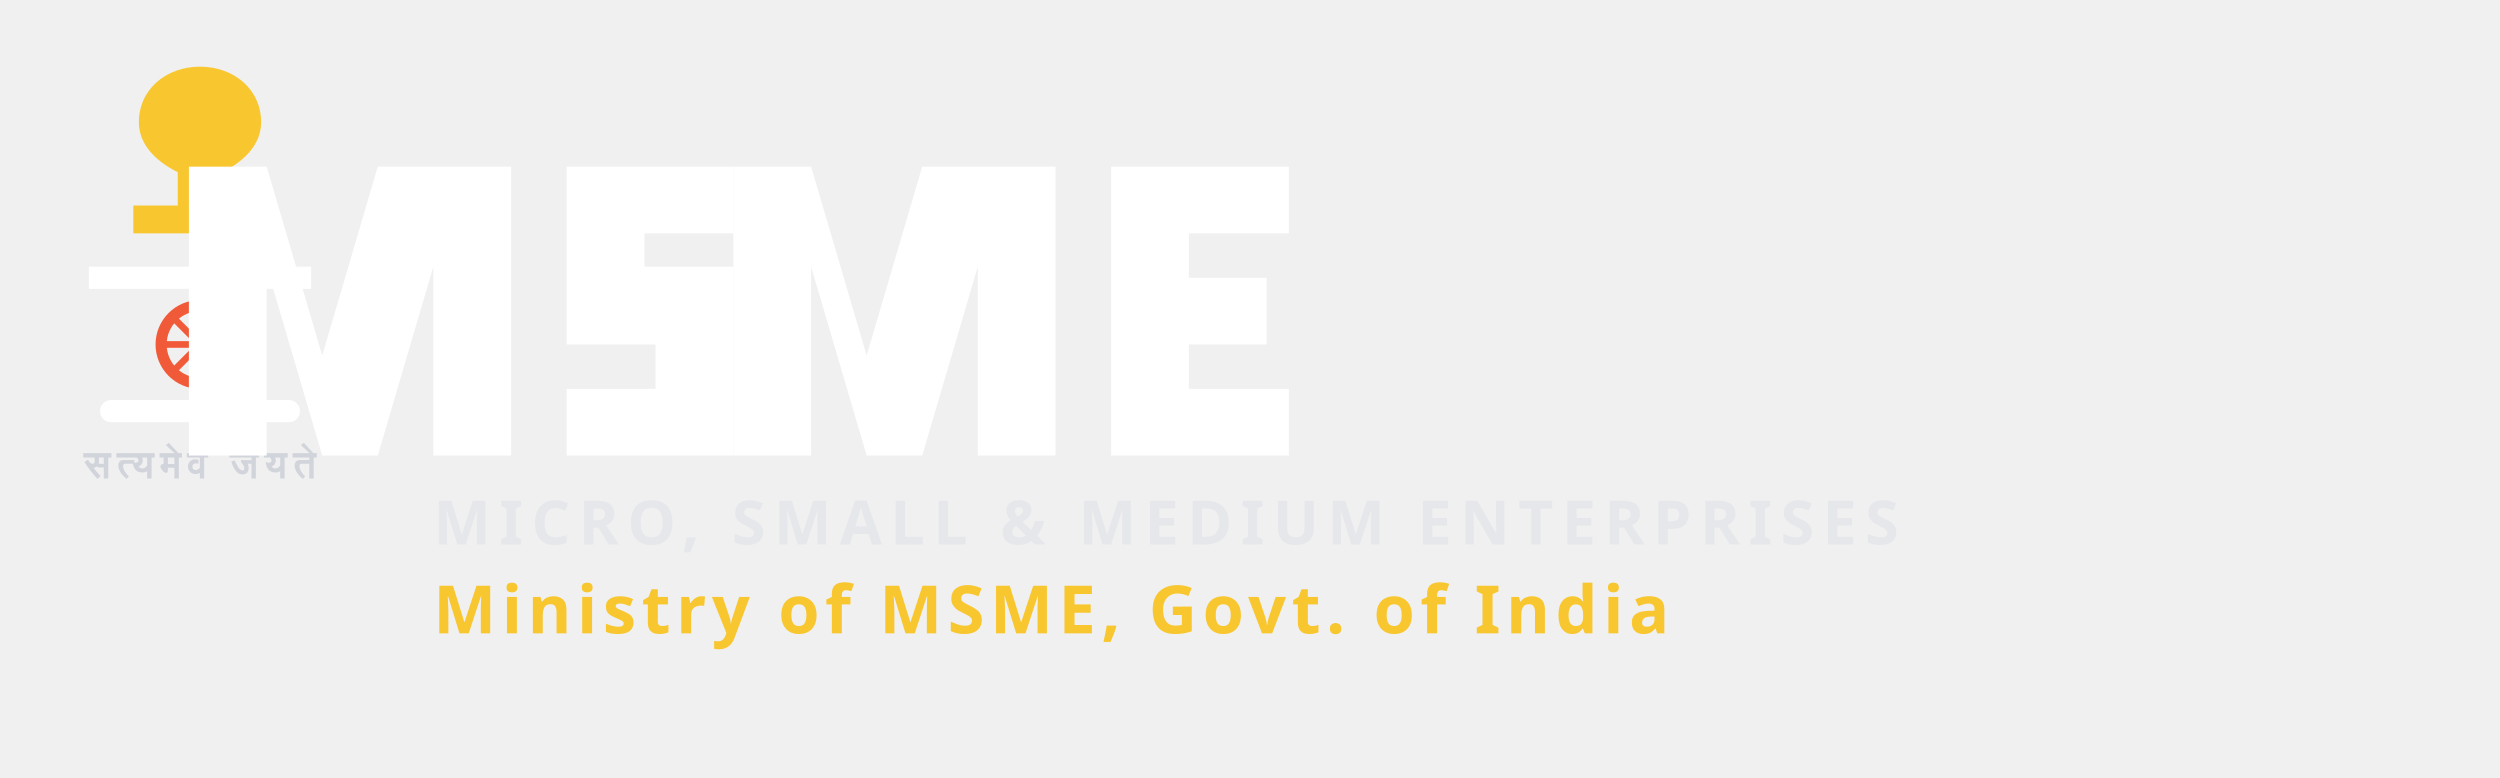
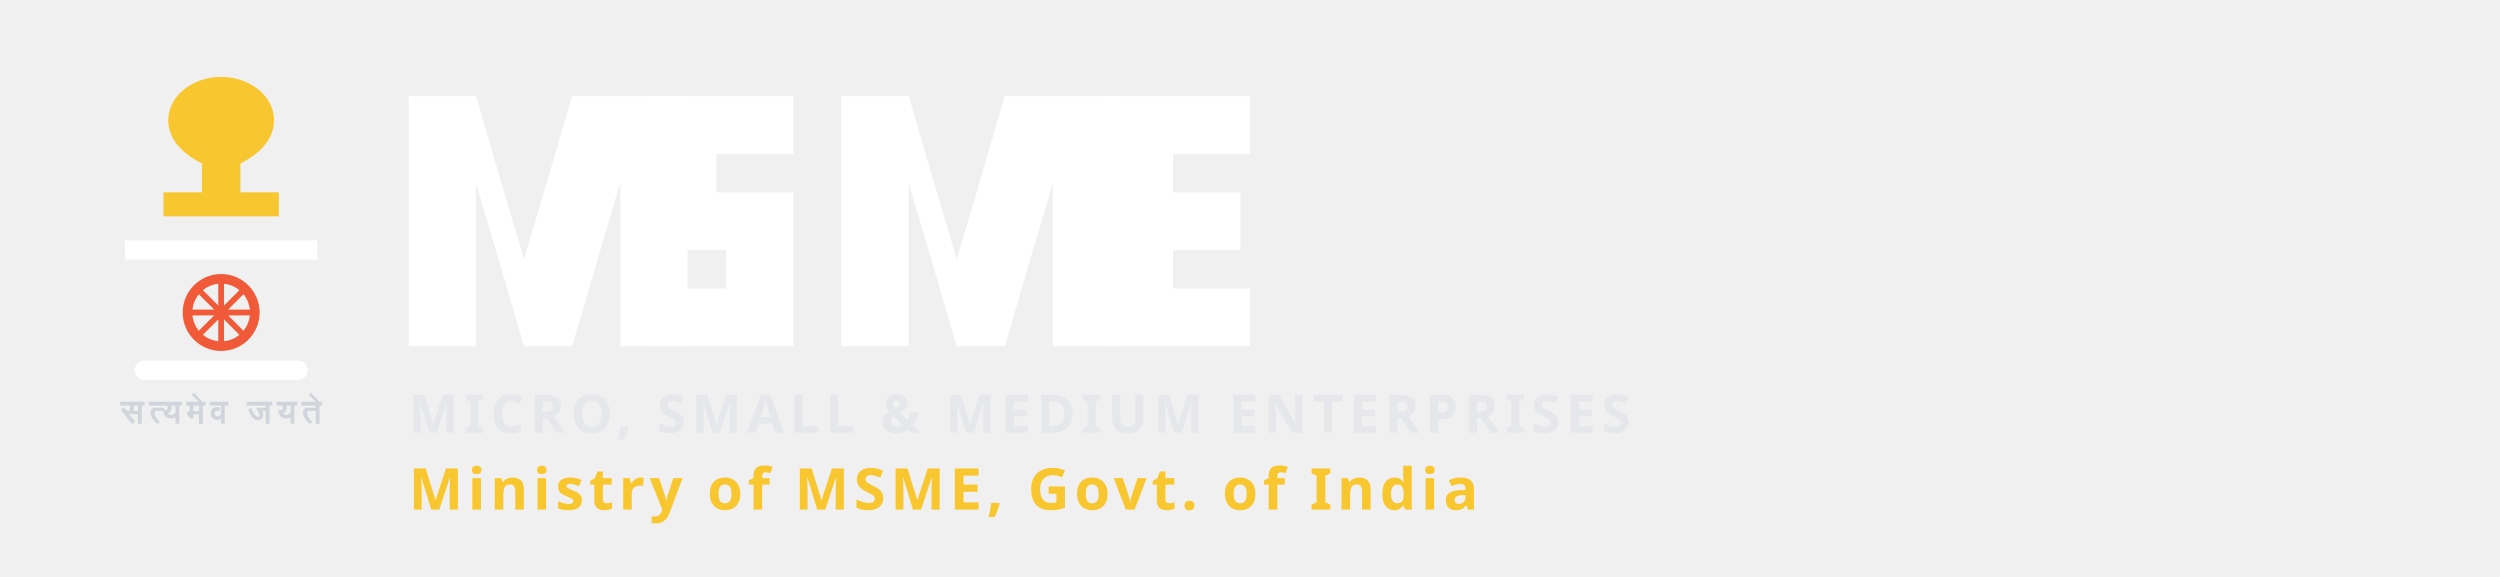
- <svg xmlns="http://www.w3.org/2000/svg" viewBox="0 0 450 140" fill="none">
-   <g fill="#FFFFFF">
-     <path d="M25 22C25 16 30 12 36 12C42 12 47 16 47 22C47 26 44 29 40 31V37H48V42H24V37H32V31C28 29 25 26 25 22Z" fill="#F8C62E" />
-     <path d="M16 48H56V52H16V48Z" fill="#FFFFFF" />
-     <circle cx="36" cy="62" r="7" stroke="#F15A38" stroke-width="2" fill="none" />
-     <path d="M36 55V69M29 62H43M31 57L41 67M31 67L41 57" stroke="#F15A38" stroke-width="1.2" />
-     <rect x="18" y="72" width="36" height="4" rx="2" fill="#FFFFFF" />
-     <text x="36" y="86" font-family="system-ui, sans-serif" font-size="7" font-weight="bold" fill="#D1D5DB" text-anchor="middle" letter-spacing="1">सत्यमेव जयते</text>
+ <svg xmlns="http://www.w3.org/2000/svg" viewBox="0 0 520 120" fill="none">
+   <g transform="translate(10, 10)">
+     <path d="M25 15C25 10 30 6 36 6C42 6 47 10 47 15C47 19 44 22 40 24V30H48V35H24V30H32V24C28 22 25 19 25 15Z" fill="#F8C62E" />
+     <path d="M16 40H56V44H16V40Z" fill="#FFFFFF" />
+     <circle cx="36" cy="55" r="7" stroke="#F15A38" stroke-width="2" fill="none" />
+     <path d="M36 48V62M29 55H43M31 50L41 60M31 60L41 50" stroke="#F15A38" stroke-width="1.2" />
+     <rect x="18" y="65" width="36" height="4" rx="2" fill="#FFFFFF" />
+     <text x="36" y="78" font-family="system-ui, sans-serif" font-size="7" font-weight="700" fill="#D1D5DB" text-anchor="middle" letter-spacing="1">सत्यमेव जयते</text>
  </g>
-   <g fill="#FFFFFF">
-     <path d="M78 30H92V82H78V48L68 82H58L48 48V82H34V30H48L58 64L68 30H78Z" fill="#FFFFFF" />
-     <path d="M102 30H132V42H116V48H132V82H102V70H118V62H102V30Z" fill="#FFFFFF" />
-     <path d="M176 30H190V82H176V48L166 82H156L146 48V82H132V30H146L156 64L166 30H176Z" fill="#FFFFFF" />
-     <path d="M200 30H232V42H214V50H228V62H214V70H232V82H200V30Z" fill="#FFFFFF" />
+   <g fill="#FFFFFF" transform="translate(85, 0)">
+     <path d="M10 20H24V72H10V38L0 72H-10L-20 38V72H-34V20H-20L-10 54L0 20H10Z" transform="translate(34, 0)" fill="#FFFFFF" />
+     <path d="M50 20H80V32H64V40H80V72H50V60H66V52H50V20Z" fill="#FFFFFF" />
+     <path d="M90 20H104V72H90V38L80 72H70L60 38V72H46V20H60L70 54L80 20H90Z" transform="translate(44, 0)" fill="#FFFFFF" />
+     <path d="M145 20H175V32H159V40H173V52H159V60H175V72H145V20Z" fill="#FFFFFF" />
+     <text x="0" y="90" font-family="system-ui, sans-serif" font-size="11" font-weight="800" fill="#E5E7EB" letter-spacing="1.2">MICRO, SMALL &amp; MEDIUM ENTERPRISES</text>
+     <text x="0" y="106" font-family="system-ui, sans-serif" font-size="12" font-weight="900" fill="#F8C62E" letter-spacing="1">Ministry of MSME, Govt. of India</text>
  </g>
-   <text x="78" y="98" font-family="system-ui, sans-serif" font-size="11" font-weight="800" fill="#E5E7EB" letter-spacing="1.5">MICRO, SMALL &amp; MEDIUM ENTERPRISES</text>
-   <text x="78" y="114" font-family="system-ui, sans-serif" font-size="12" font-weight="900" fill="#F8C62E" letter-spacing="1">Ministry of MSME, Govt. of India</text>
</svg>
